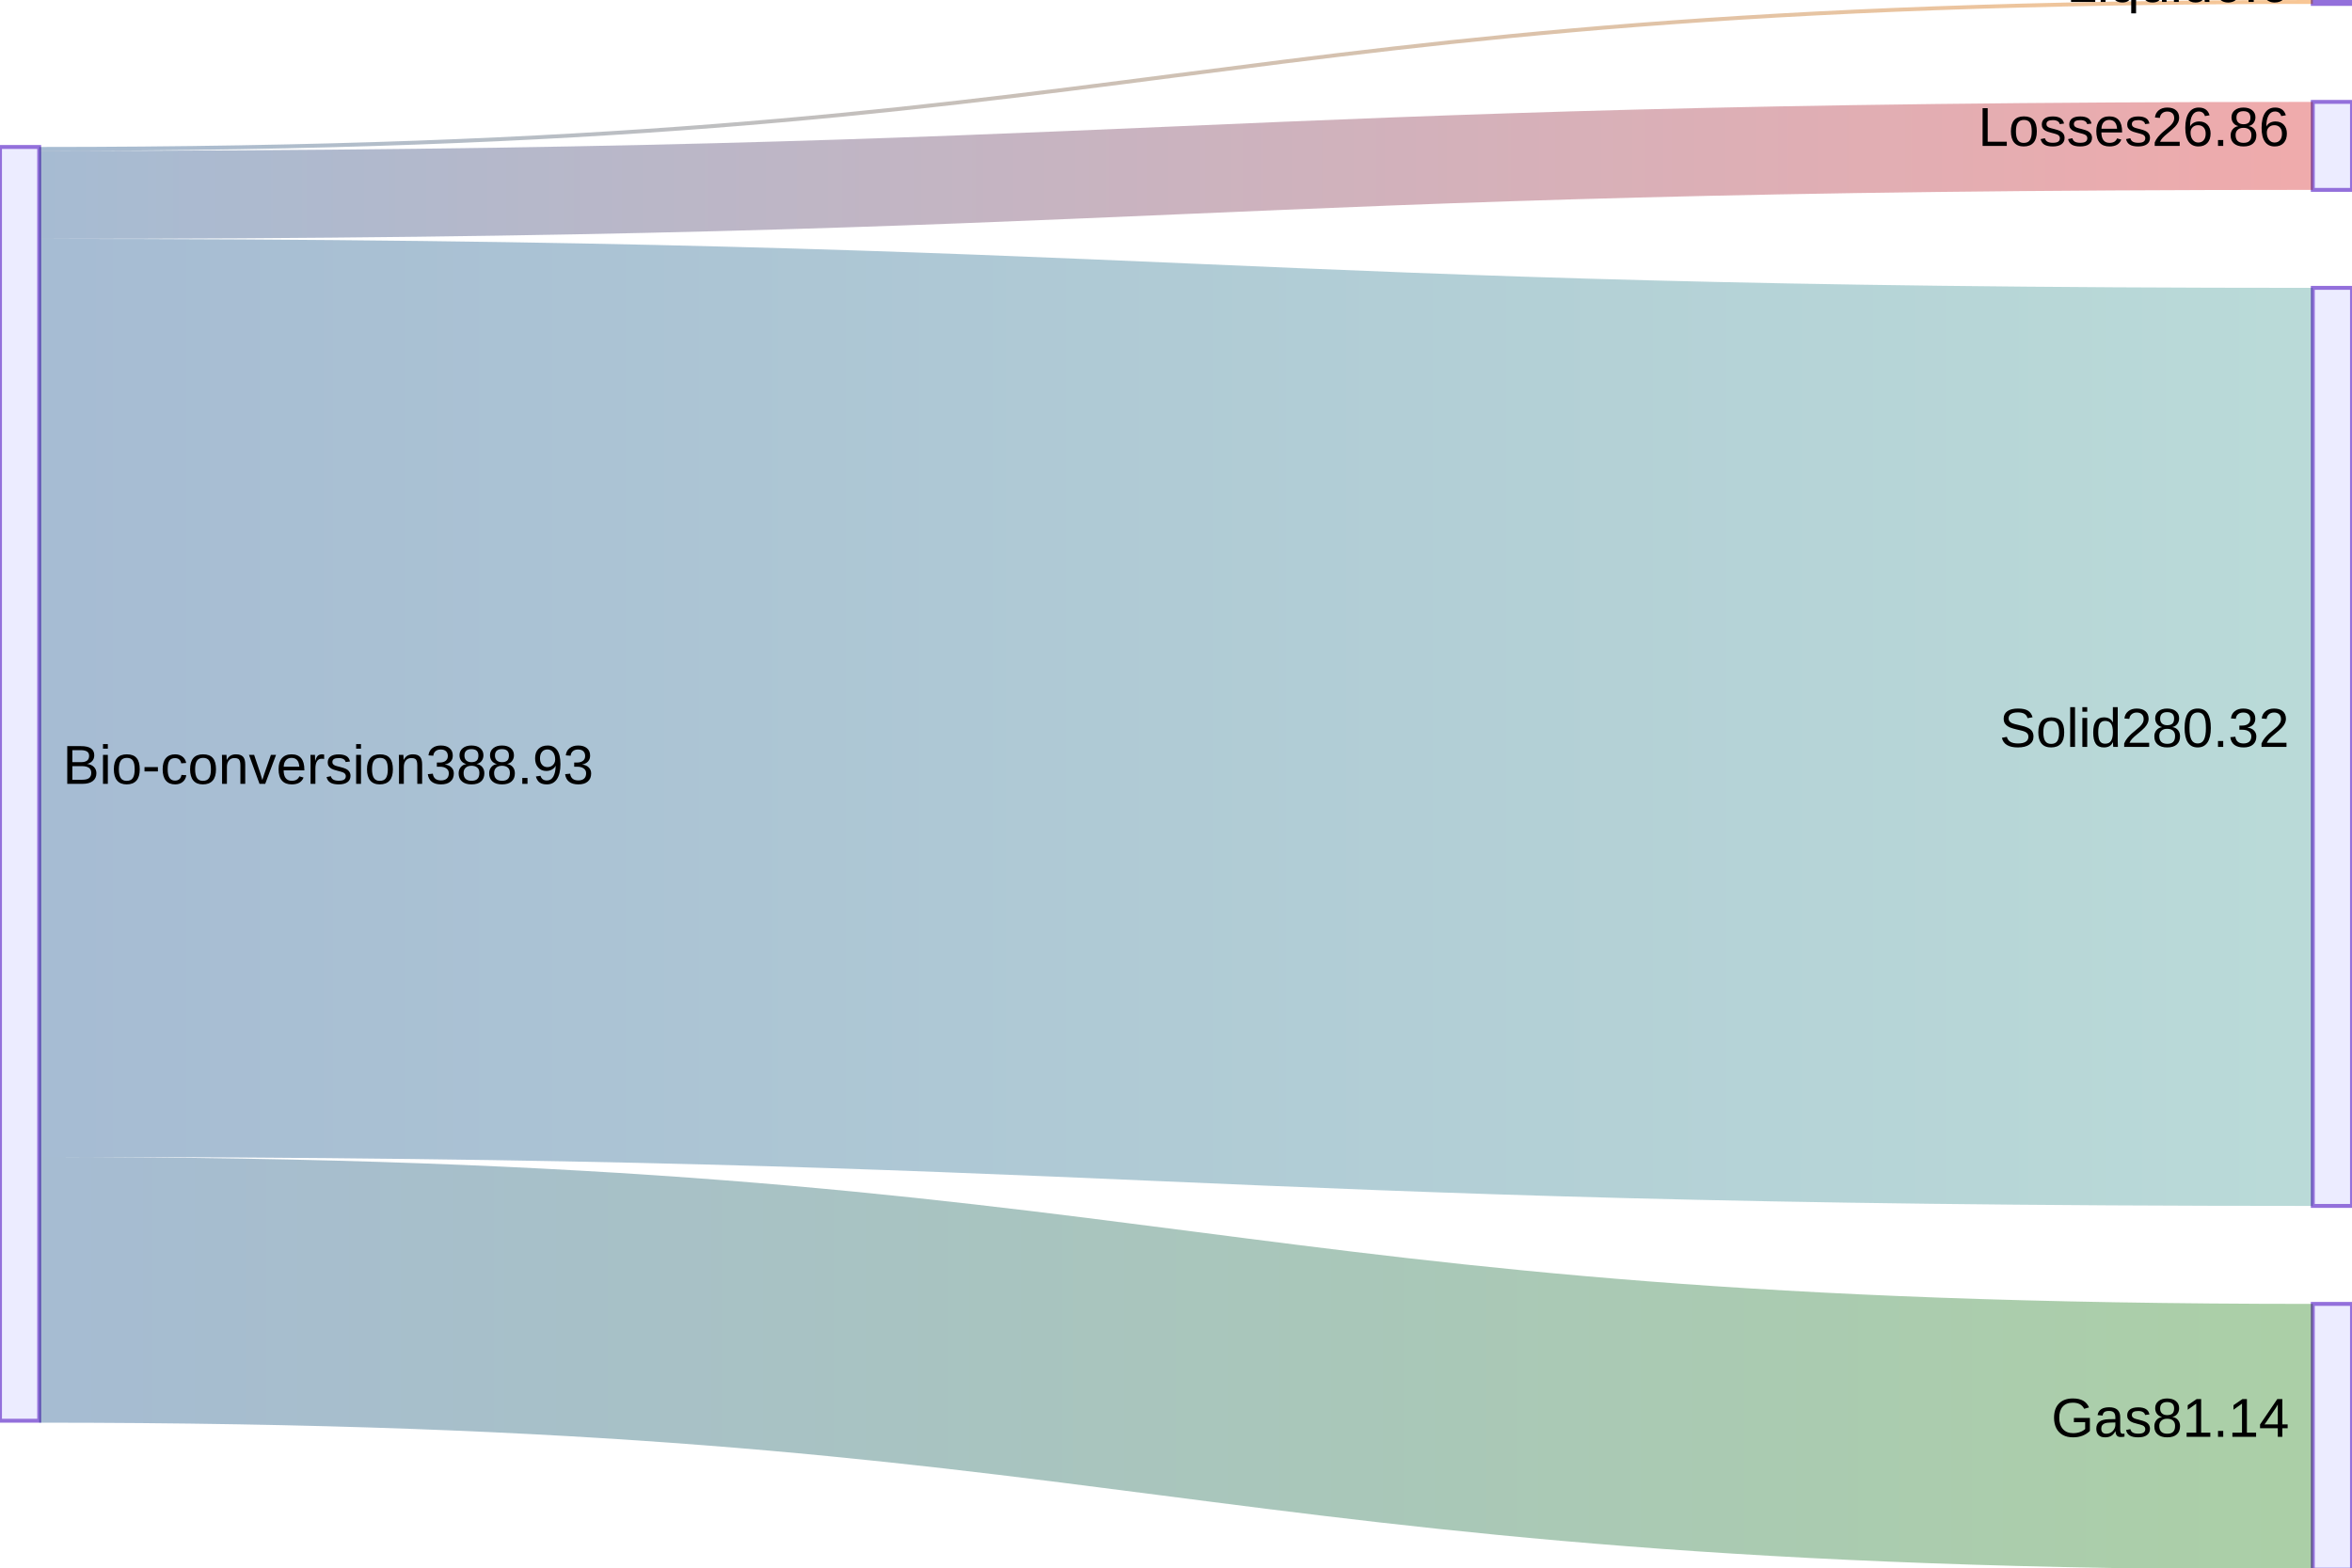
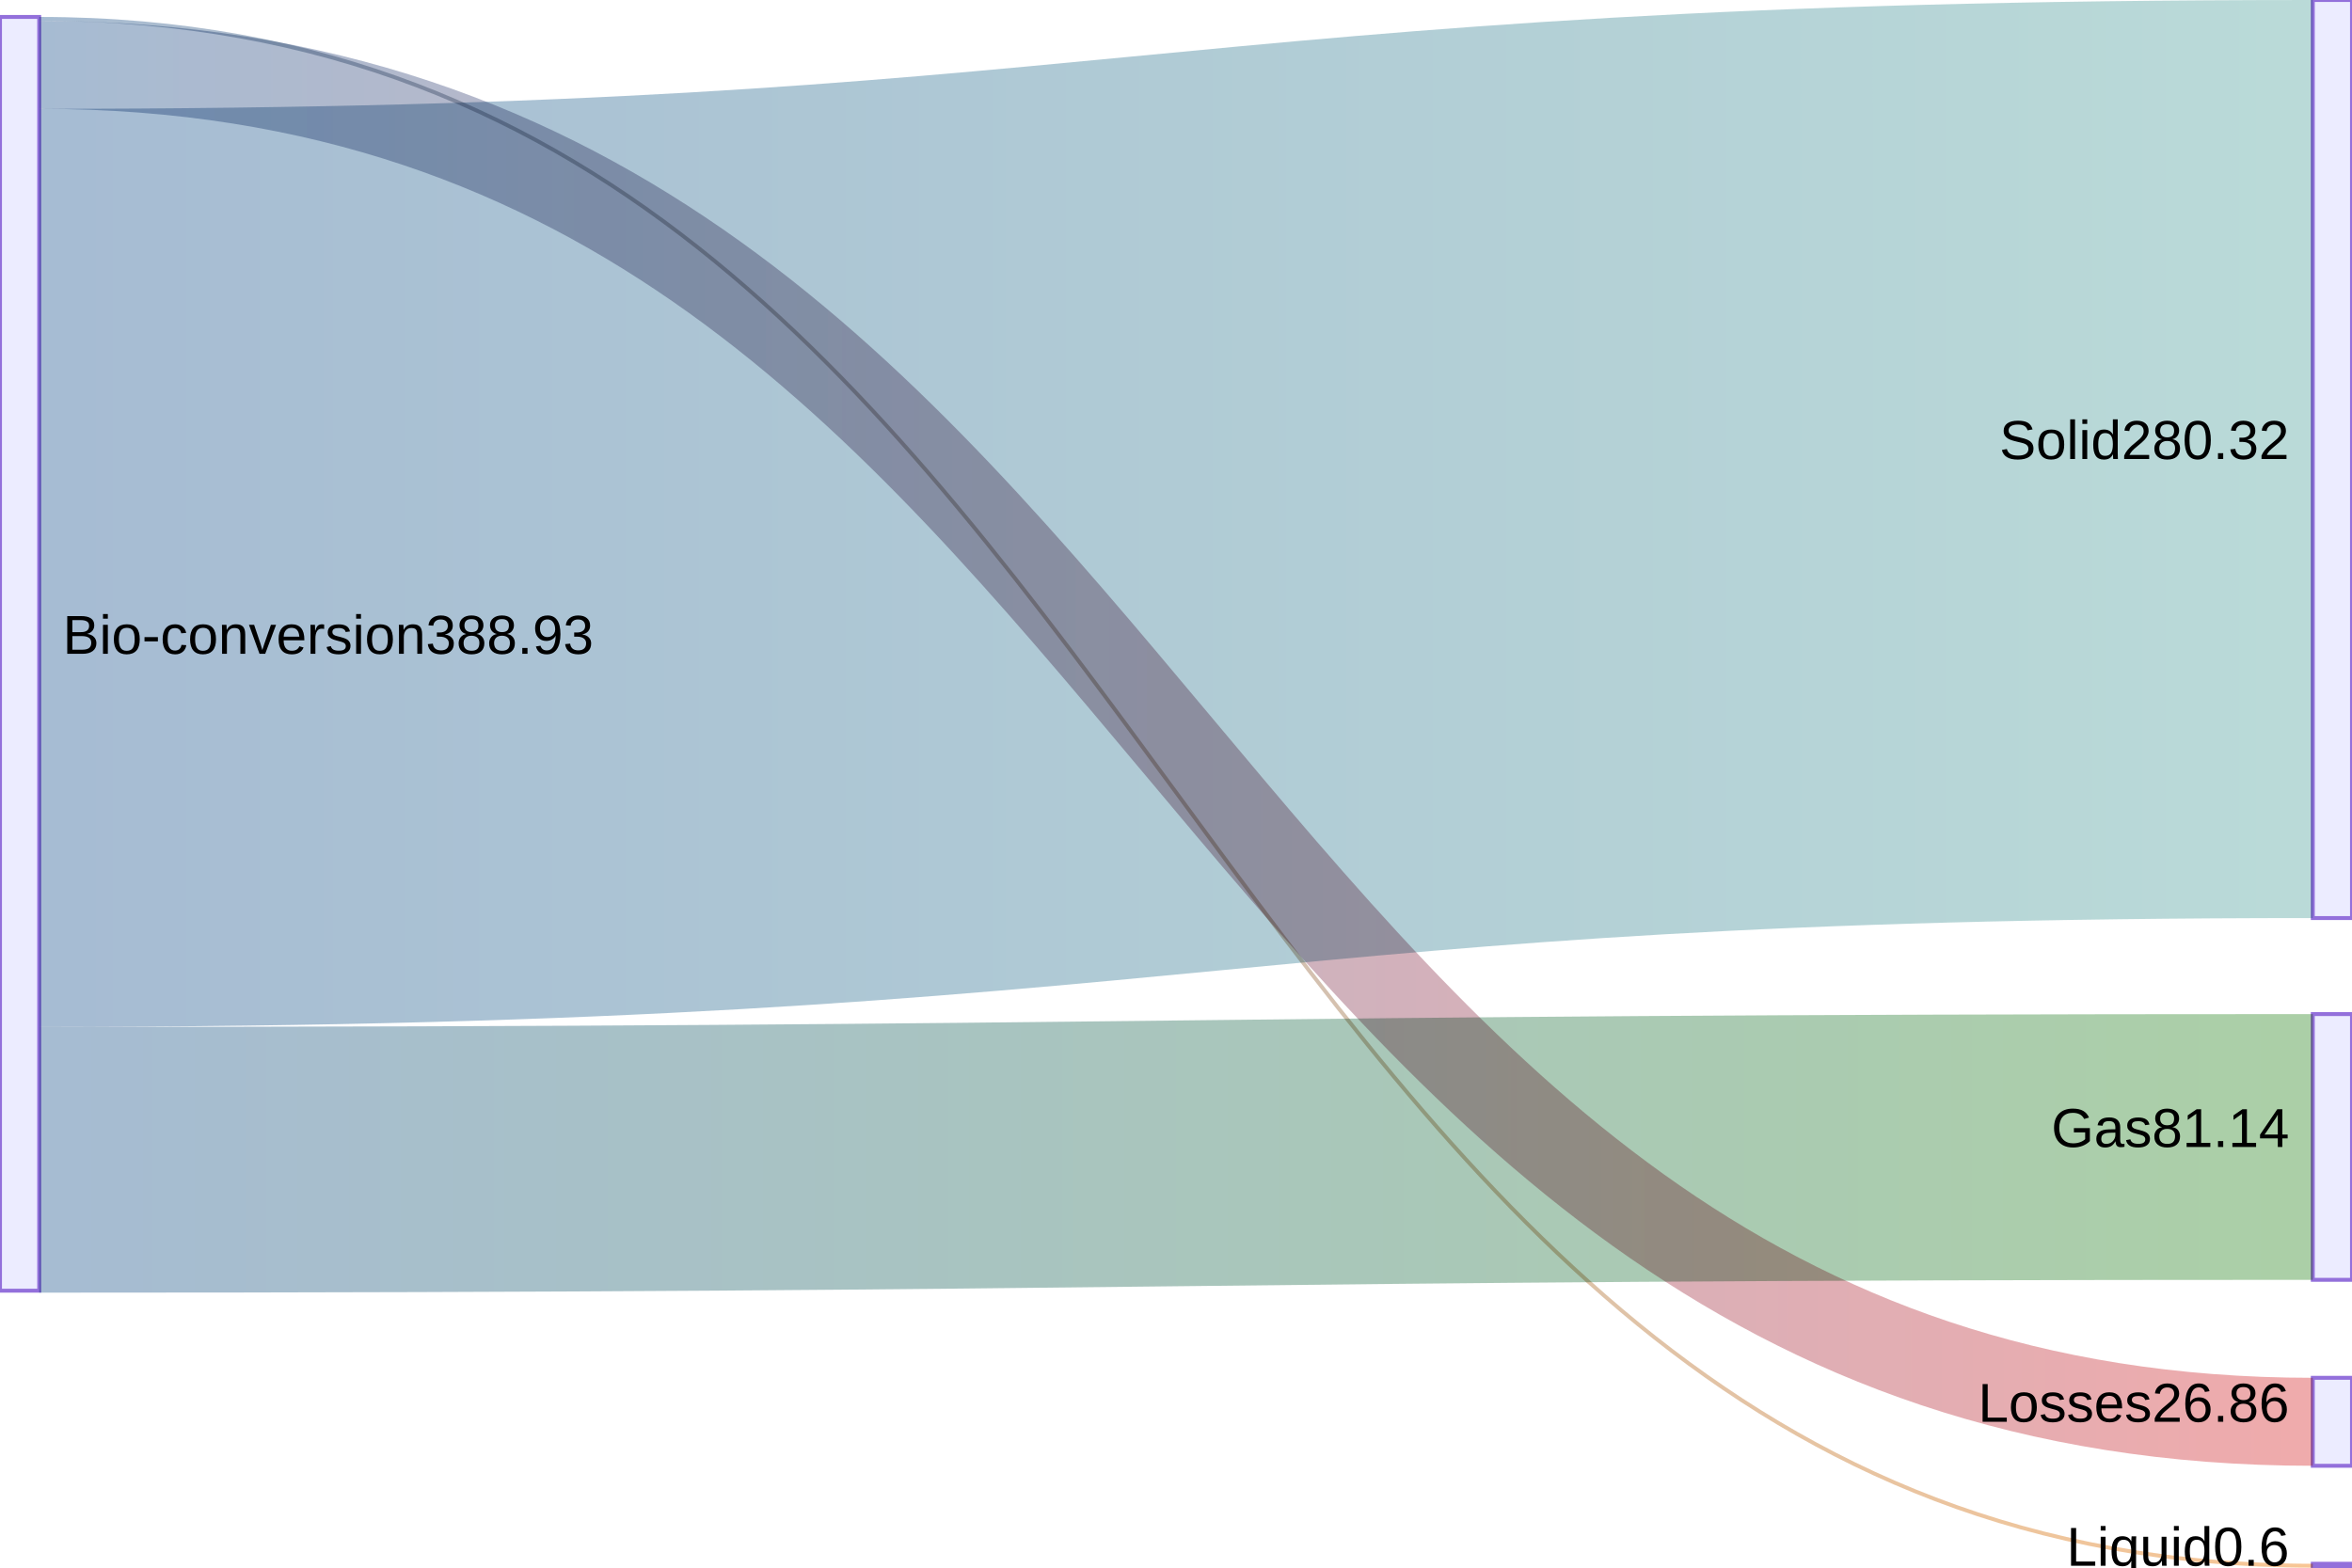
<svg xmlns="http://www.w3.org/2000/svg" width="600" height="400" viewBox="0 0 600 400" class="mermaid">
  <style>

.mermaid {
  font-family: trebuchet ms, verdana, arial, sans-serif;
  font-size: 16px;
}

.node rect,
.node polygon,
.node circle,
.node ellipse,
.node path {
  fill: #ECECFF;
  stroke: #9370DB;
  stroke-width: 1px;
}

.node line {
  stroke: #9370DB;
  stroke-width: 1px;
}

.node .label {
  fill: #333333;
}

.node text {
  fill: #333333;
  font-family: trebuchet ms, verdana, arial, sans-serif;
  font-size: 16px;
}

.edge-path {
  fill: none;
  stroke: #333333;
  stroke-width: 1px;
}

.edge-label {
  fill: #333333;
  font-family: trebuchet ms, verdana, arial, sans-serif;
}

.edge-label-bg {
  fill: rgba(232, 232, 232, 0.8);
}

.subgraph {
  fill: #ffffde;
  stroke: #aaaa33;
  stroke-width: 1px;
}

.subgraph-title {
  fill: #333333;
  font-weight: bold;
}

.cluster rect {
  fill: #ffffde;
  stroke: #aaaa33;
  stroke-width: 1px;
  rx: 5px;
  ry: 5px;
}

.cluster-label {
  fill: #333333;
  font-family: trebuchet ms, verdana, arial, sans-serif;
  font-size: 16px;
  font-weight: bold;
}

marker path {
  fill: #333333;
  stroke: #333333;
}


.sankey-node {
  stroke: none;
}

.sankey-link {
  stroke-opacity: 0.5;
}

.sankey-label {
  fill: #333333;
  font-family: trebuchet ms, verdana, arial, sans-serif;
}

.link {
  mix-blend-mode: multiply;
}

  </style>
  <defs>
    <linearGradient id="linearGradient-1" gradientUnits="userSpaceOnUse" x1="10" x2="590">
      <stop offset="0%" stop-color="#4e79a7" />
      <stop offset="100%" stop-color="#f28e2c" />
    </linearGradient>
    <linearGradient id="linearGradient-2" gradientUnits="userSpaceOnUse" x1="10" x2="590">
      <stop offset="0%" stop-color="#4e79a7" />
      <stop offset="100%" stop-color="#e15759" />
    </linearGradient>
    <linearGradient id="linearGradient-3" gradientUnits="userSpaceOnUse" x1="10" x2="590">
      <stop offset="0%" stop-color="#4e79a7" />
      <stop offset="100%" stop-color="#76b7b2" />
    </linearGradient>
    <linearGradient id="linearGradient-4" gradientUnits="userSpaceOnUse" x1="10" x2="590">
      <stop offset="0%" stop-color="#4e79a7" />
      <stop offset="100%" stop-color="#59a14f" />
    </linearGradient>
  </defs>
  <g class="root">
    <g class="clusters">

    </g>
    <g class="edgePaths">

    </g>
    <g class="edgeLabels">

    </g>
    <g class="nodes">

    </g>
    <g class="nodes">
-       <g class="node" y="37.5" transform="translate(0,37.5)" id="node-1" x="0">
+       <g class="node" transform="translate(0,4.322428)" y="4.322" x="0" id="node-1">
        <rect x="0" y="0" width="10" height="325" class="sankey-node" fill="#4e79a7" />
      </g>
-       <g class="node" y="0" id="node-2" transform="translate(590,0)" x="590">
+       <g class="node" transform="translate(590,399)" id="node-2" x="590" y="399">
        <rect x="0" y="0" width="10" height="1" class="sankey-node" fill="#f28e2c" />
      </g>
-       <g class="node" y="26" x="590" transform="translate(590,26)" id="node-3">
+       <g class="node" id="node-3" transform="translate(590,351.5531)" y="351.553" x="590">
        <rect x="0" y="0" width="10" height="22.447" class="sankey-node" fill="#e15759" />
      </g>
-       <g class="node" id="node-4" x="590" transform="translate(590,73.44687)" y="73.447">
+       <g class="node" transform="translate(590,0)" x="590" y="0" id="node-4">
        <rect x="0" y="0" width="10" height="234.247" class="sankey-node" fill="#76b7b2" />
      </g>
-       <g class="node" x="590" id="node-5" transform="translate(590,332.6942)" y="332.694">
+       <g class="node" y="258.746" id="node-5" x="590" transform="translate(590,258.7462)">
        <rect x="0" y="0" width="10" height="67.807" class="sankey-node" fill="#59a14f" />
      </g>
    </g>
    <g class="node-labels" font-size="14">
-       <text x="16" y="200" dy="0em" text-anchor="start">Bio-conversion
+       <text x="16" y="166.822" dy="0em" text-anchor="start">Bio-conversion
388.93</text>
-       <text x="584" y="0.5" dy="0em" text-anchor="end">Liquid
+       <text x="584" y="399.5" dy="0em" text-anchor="end">Liquid
0.6</text>
-       <text x="584" y="37.223" dy="0em" text-anchor="end">Losses
+       <text x="584" y="362.777" dy="0em" text-anchor="end">Losses
26.86</text>
-       <text x="584" y="190.571" dy="0em" text-anchor="end">Solid
+       <text x="584" y="117.124" dy="0em" text-anchor="end">Solid
280.32</text>
-       <text x="584" y="366.598" dy="0em" text-anchor="end">Gas
+       <text x="584" y="292.65" dy="0em" text-anchor="end">Gas
81.14</text>
    </g>
-     <g class="links" fill="none" stroke-opacity="0.5">
+     <g class="links" stroke-opacity="0.5" fill="none">
      <g class="link" style="mix-blend-mode: multiply">
-         <path d="M10,38 C300,38 300,0.5 590,0.5" stroke-width="1" stroke="url(#linearGradient-1)" />
+         <path d="M10,4.822 C300,4.822 300,399.5 590,399.5" stroke-width="1" stroke="url(#linearGradient-1)" />
      </g>
      <g class="link" style="mix-blend-mode: multiply">
-         <path d="M10,49.723 C300,49.723 300,37.223 590,37.223" stroke-width="22.447" stroke="url(#linearGradient-2)" />
+         <path d="M10,16.546 C300,16.546 300,362.777 590,362.777" stroke="url(#linearGradient-2)" stroke-width="22.447" />
      </g>
      <g class="link" style="mix-blend-mode: multiply">
-         <path d="M10,178.071 C300,178.071 300,190.571 590,190.571" stroke="url(#linearGradient-3)" stroke-width="234.247" />
+         <path d="M10,144.893 C300,144.893 300,117.124 590,117.124" stroke-width="234.247" stroke="url(#linearGradient-3)" />
      </g>
      <g class="link" style="mix-blend-mode: multiply">
-         <path d="M10,329.098 C300,329.098 300,366.598 590,366.598" stroke="url(#linearGradient-4)" stroke-width="67.807" />
+         <path d="M10,295.92 C300,295.92 300,292.65 590,292.65" stroke="url(#linearGradient-4)" stroke-width="67.807" />
      </g>
    </g>
  </g>
</svg>
